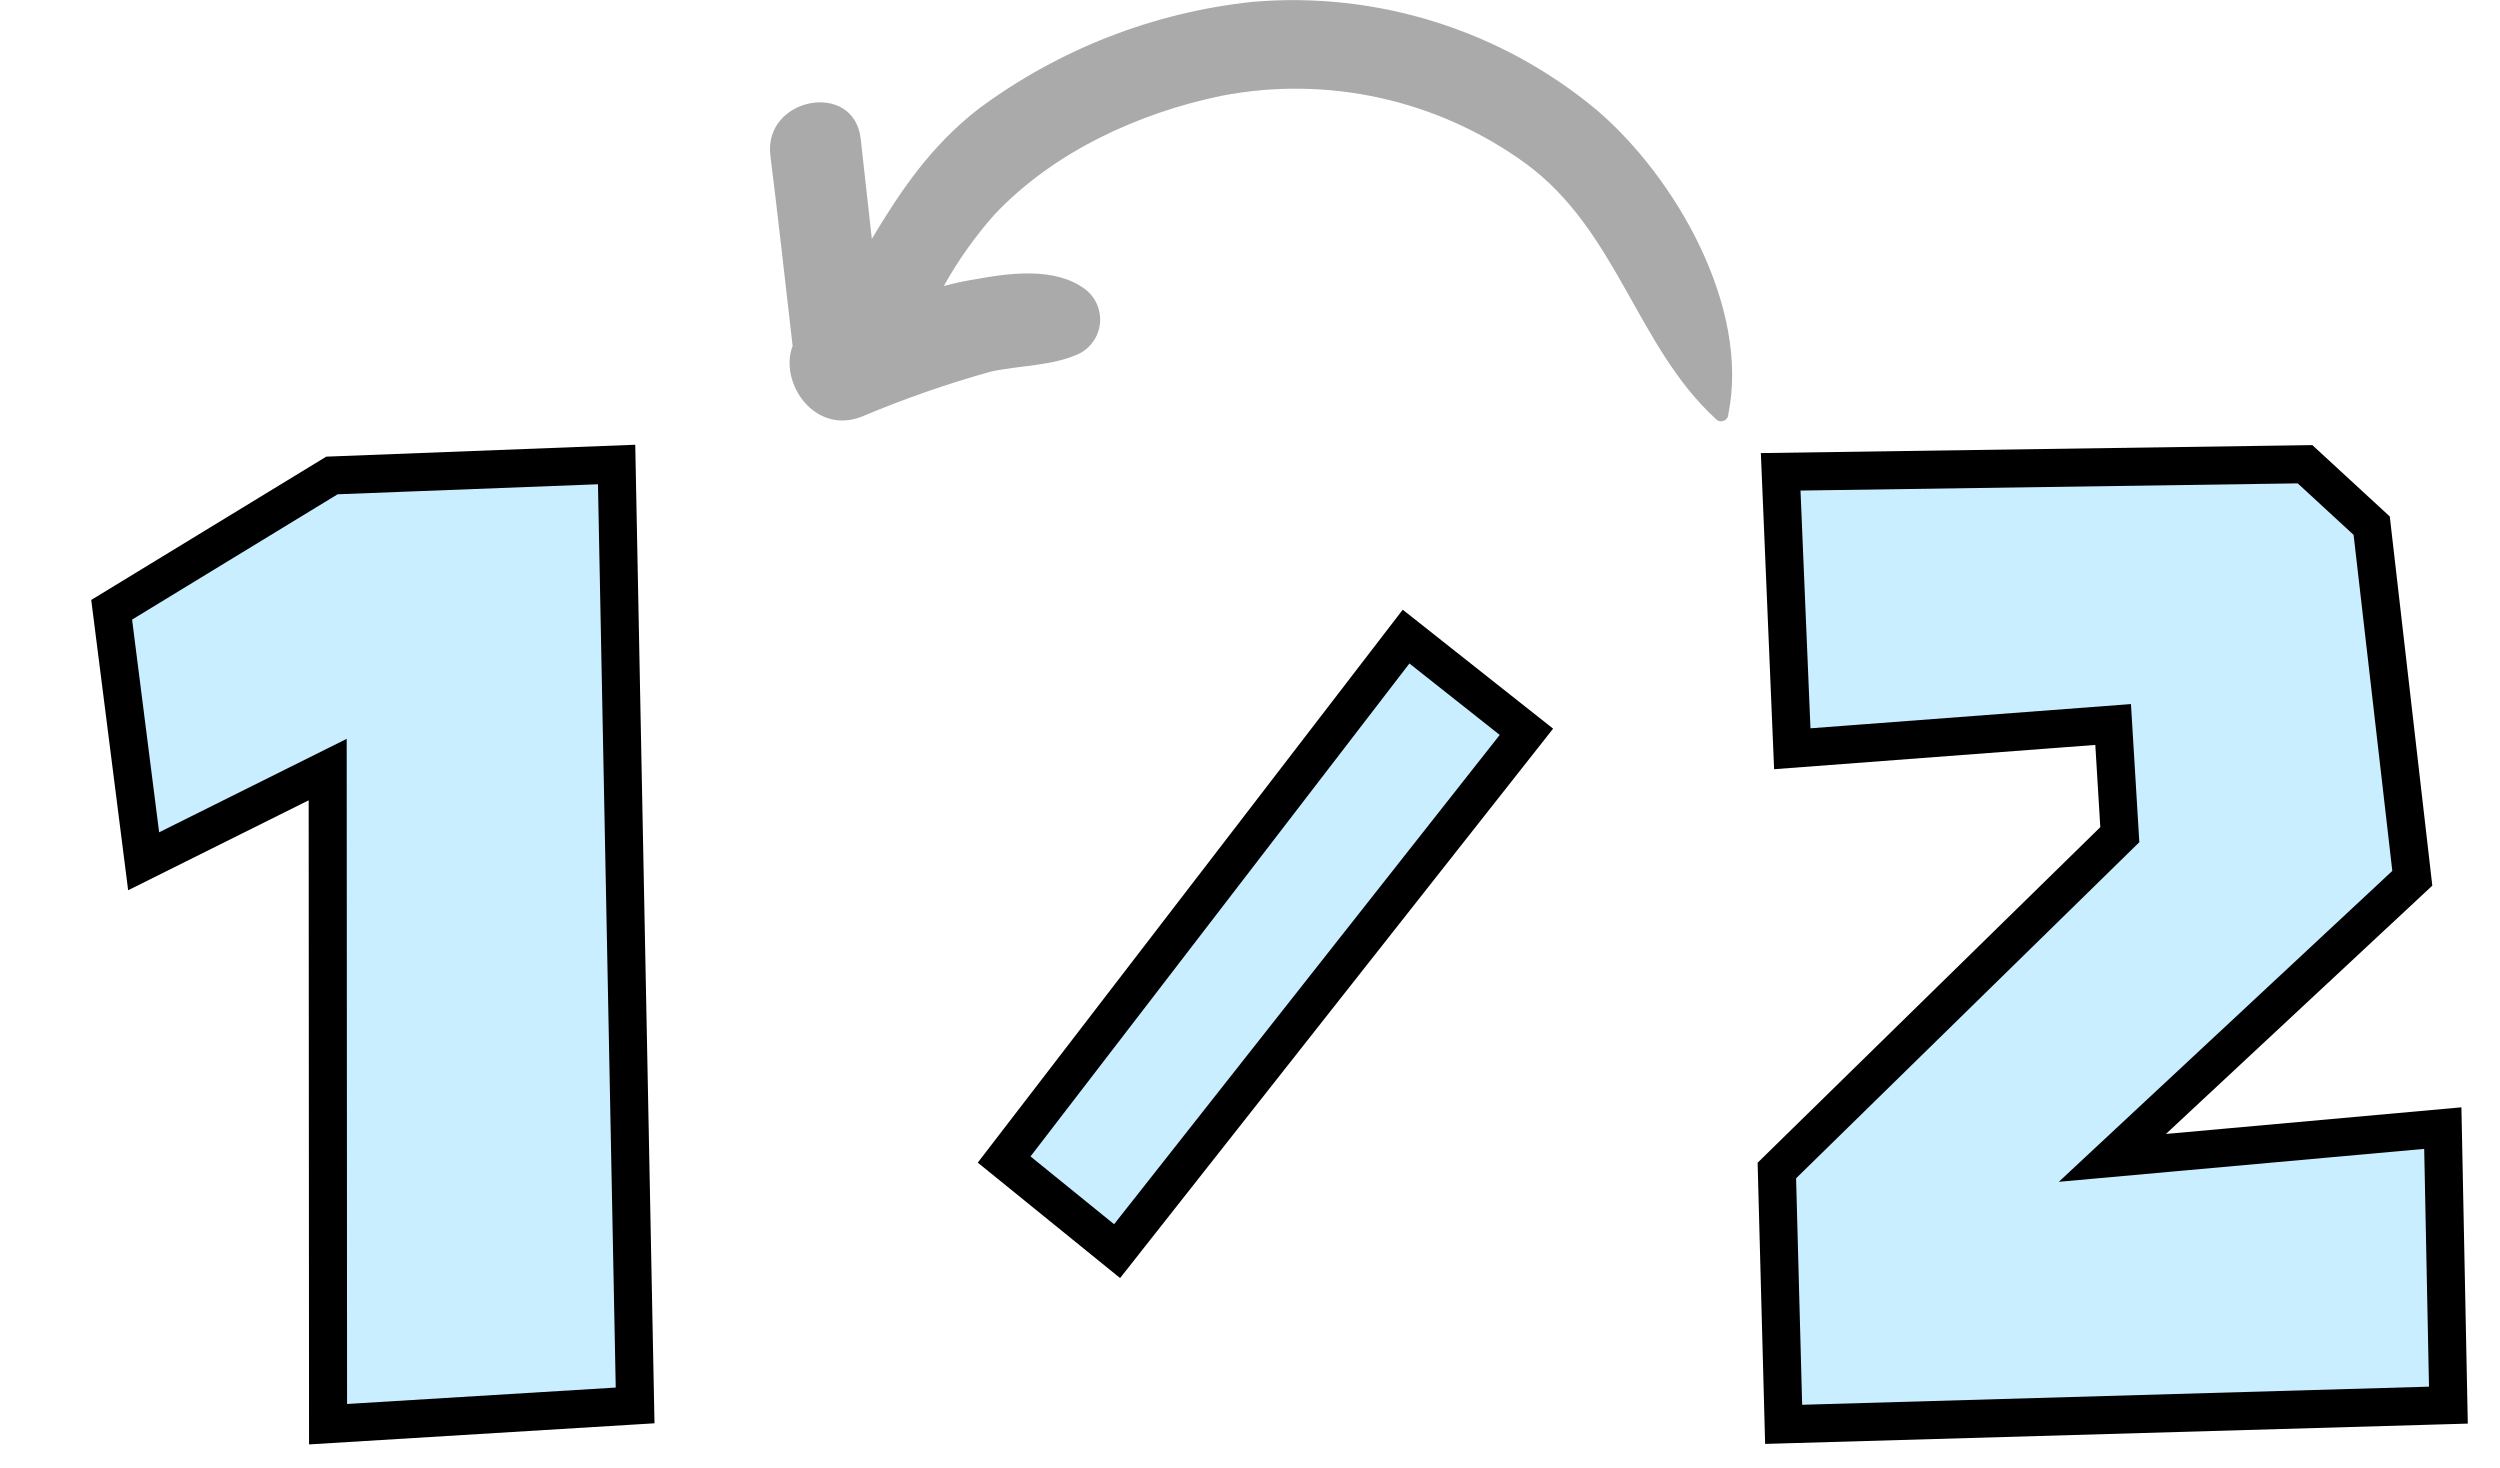
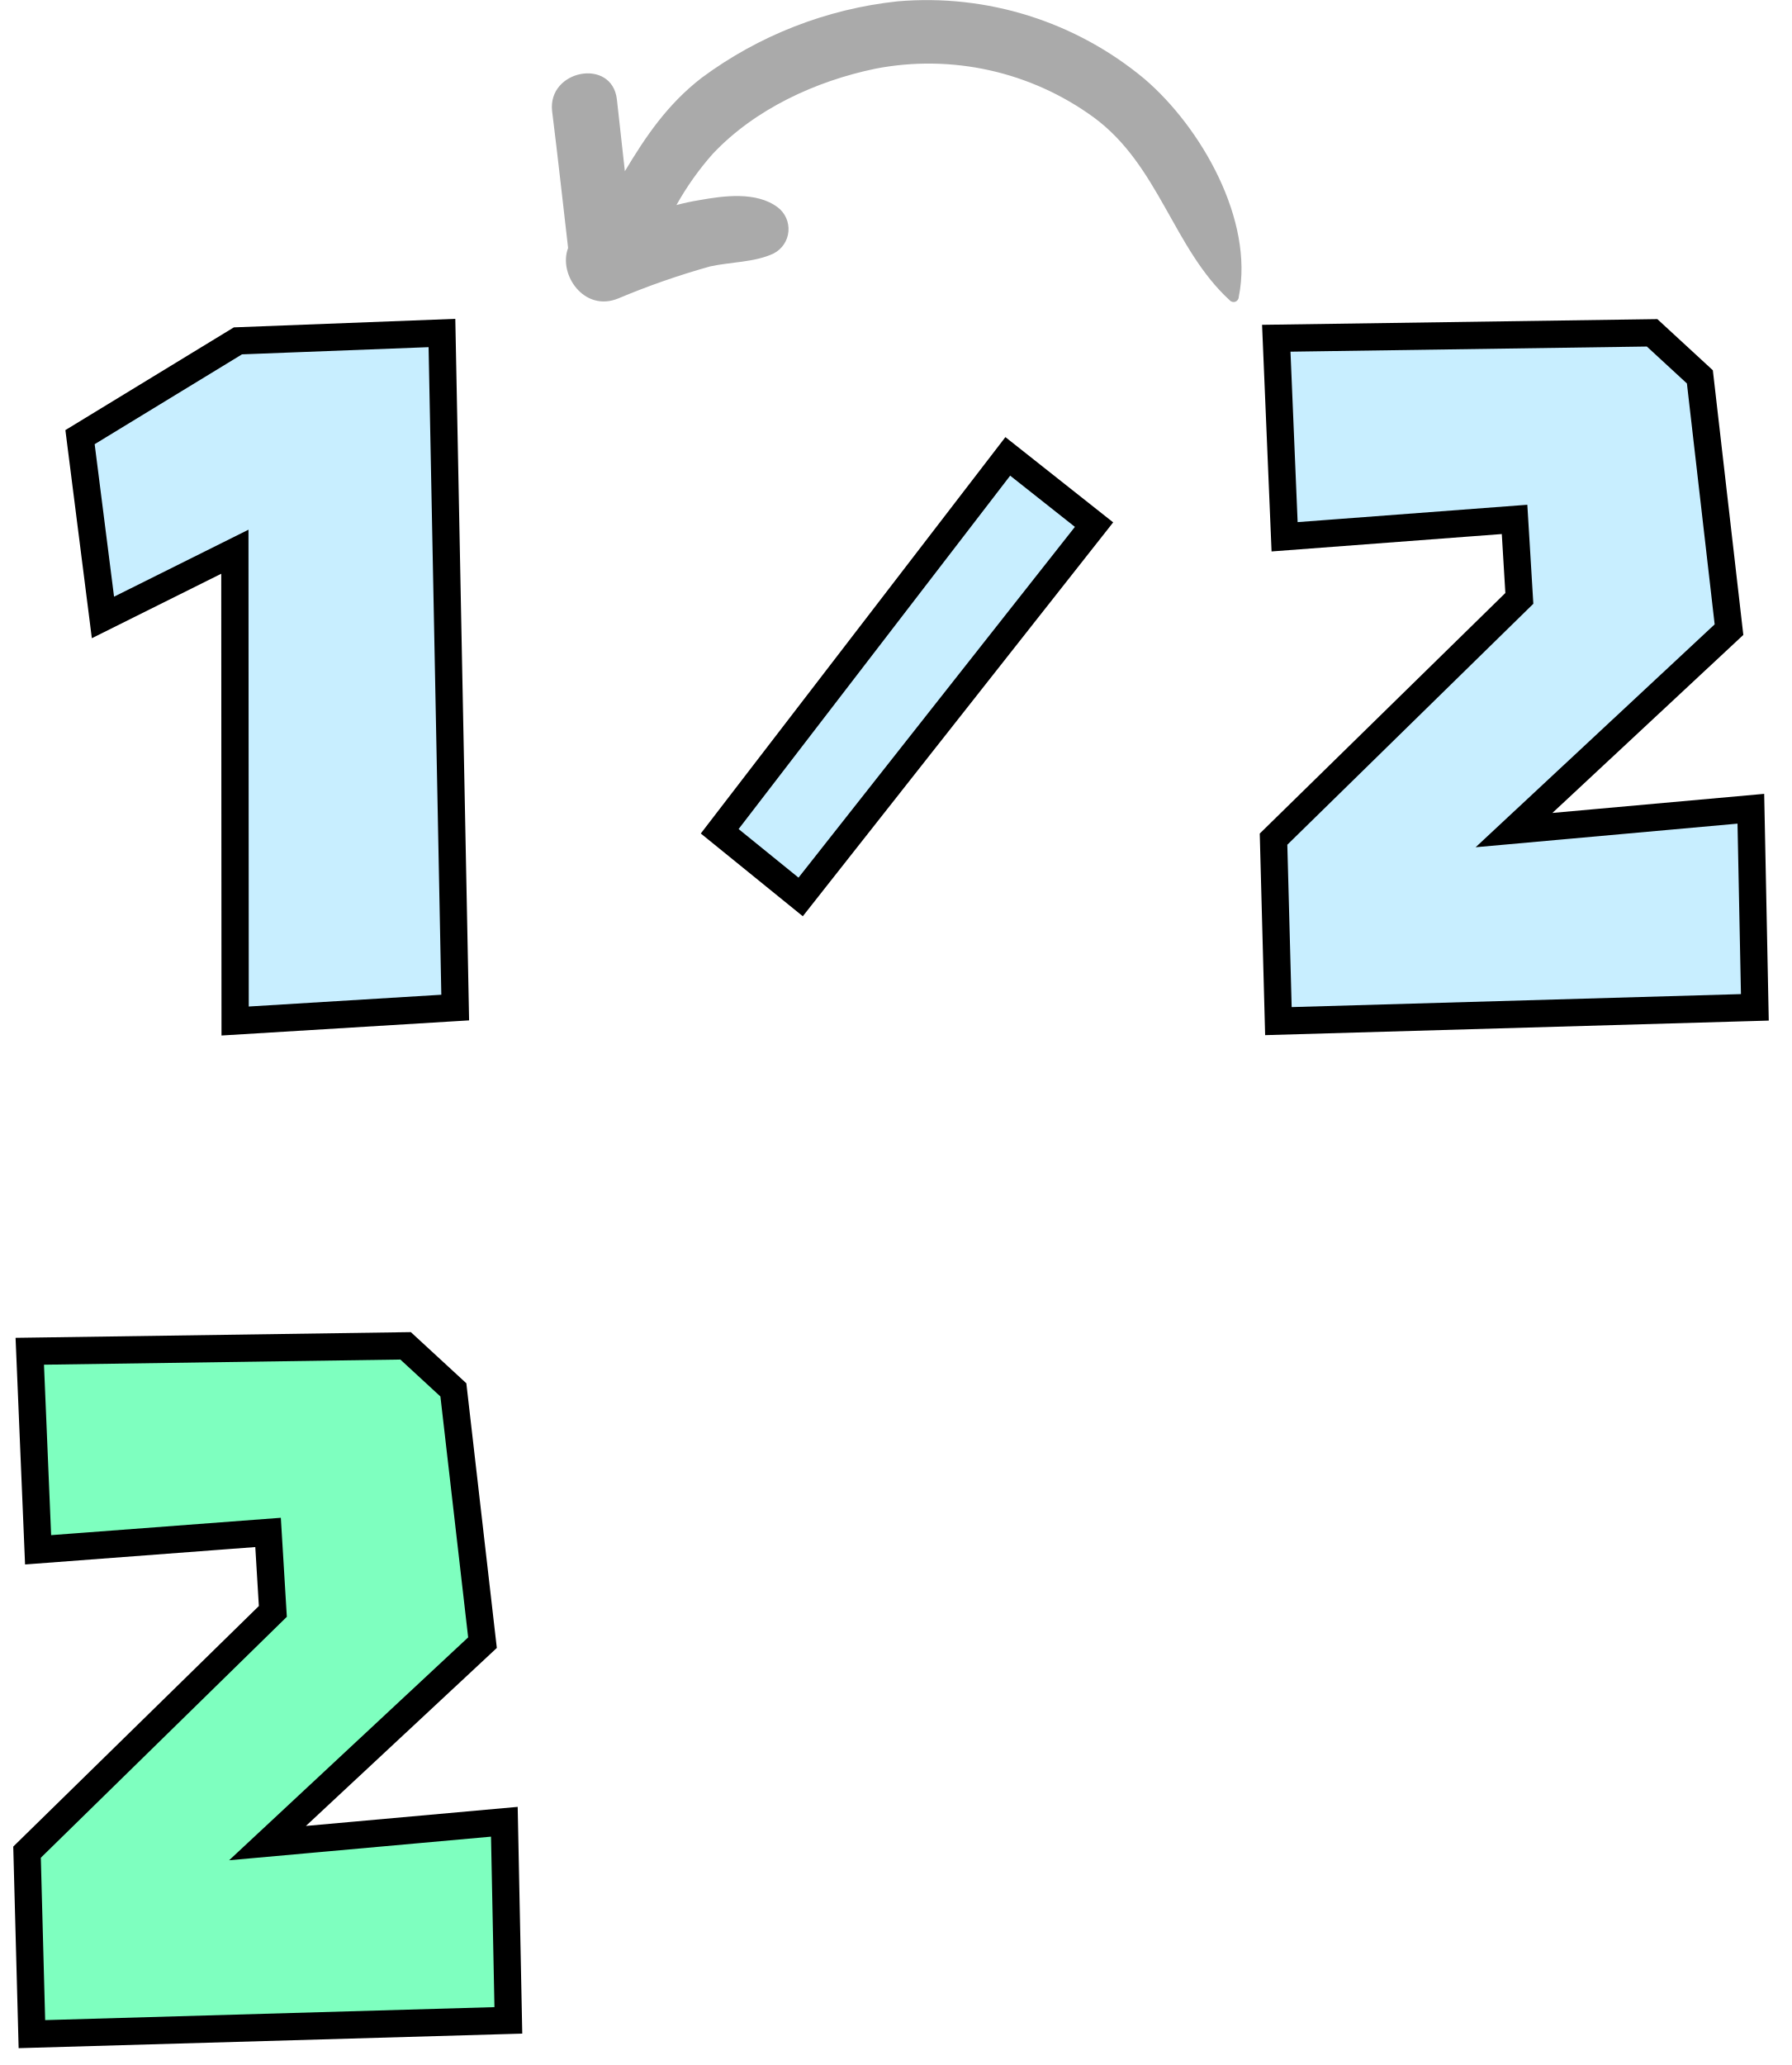
- <svg xmlns="http://www.w3.org/2000/svg" id="sample-06-01" width="460.0" height="270.0" version="1.1" viewBox="0 0 460.0 270.0">
+ <svg xmlns="http://www.w3.org/2000/svg" id="sample-06-01" width="460.0" height="530.0" version="1.1" viewBox="0 0 460.0 530.0">
  <svg x="140" width="180" height="78" viewBox="0 0 86 38">
    <path d="M8.29,37.31a96.67,96.67,0,0,1,11.48-4c2.54-.56,5.6-.5,7.94-1.62a3.42,3.42,0,0,0,.49-5.78c-2.69-2-6.76-1.43-9.81-.88a28.1,28.1,0,0,0-2.84.61,36.41,36.41,0,0,1,4.54-6.4C25.38,13.62,33,10.13,40.43,8.59a35.05,35.05,0,0,1,27.3,6.08c8.18,6,9.95,16.4,17,22.86a.65.65,0,0,0,1.15-.41c1.94-9.59-4.71-21.2-11.79-27.25A42.52,42.52,0,0,0,43.19.17a50.07,50.07,0,0,0-24.5,9.57c-4.28,3.31-7,7.35-9.59,11.67l-1-9C7.47,7.18-.59,8.73,0,13.9c.71,5.66,1.34,11.44,2,17.11C.74,34.29,4,39.09,8.29,37.31Z" fill="#aaaaaa" />
  </svg>
  <svg x="0" y="80" width="140" height="190" viewBox="0 0 140 190">
    <path d="M113.456 5.468 L116.861 178.598 L60.362 182.052 L60.294 61.602 L26.429 78.474 L20.543 32.198 L61.078 7.485 Z" fill="#c8eeff" stroke="#000000" stroke-linecap="square" stroke-width="7.0" stroke-linejoin="miter" />
  </svg>
  <svg x="170" y="80" width="120" height="190" viewBox="0 0 120 190">
    <path d="M88.717 37.135 L110.861 54.65 L35.545 150.209 L14.761 133.354 Z" fill="#c8eeff" stroke="#000000" stroke-linecap="square" stroke-width="7.0" stroke-linejoin="miter" />
  </svg>
  <svg x="320" y="80" width="140" height="190" viewBox="0 0 140 190">
    <path d="M7.643 6.814 L104.125 5.42 L116.39 16.723 L123.864 81.602 L68.675 133.05 L129.476 127.57 L130.505 178.545 L8.189 182.079 L6.94 135.375 L70.045 73.581 L68.816 53.309 L9.781 57.771 Z" fill="#c8eeff" stroke="#000000" stroke-linecap="square" stroke-width="7.0" stroke-linejoin="miter" />
  </svg>
+   <svg x="0" y="340" width="140" height="190" viewBox="0 0 140 190">
+     <path d="M7.643 6.814 L104.125 5.42 L116.39 16.723 L123.864 81.602 L68.675 133.05 L129.476 127.57 L130.505 178.545 L8.189 182.079 L6.94 135.375 L70.045 73.581 L68.816 53.309 L9.781 57.771 Z" fill="#7effbf" stroke="#000000" stroke-linecap="square" stroke-width="7.0" stroke-linejoin="miter" />
+   </svg>
</svg>
